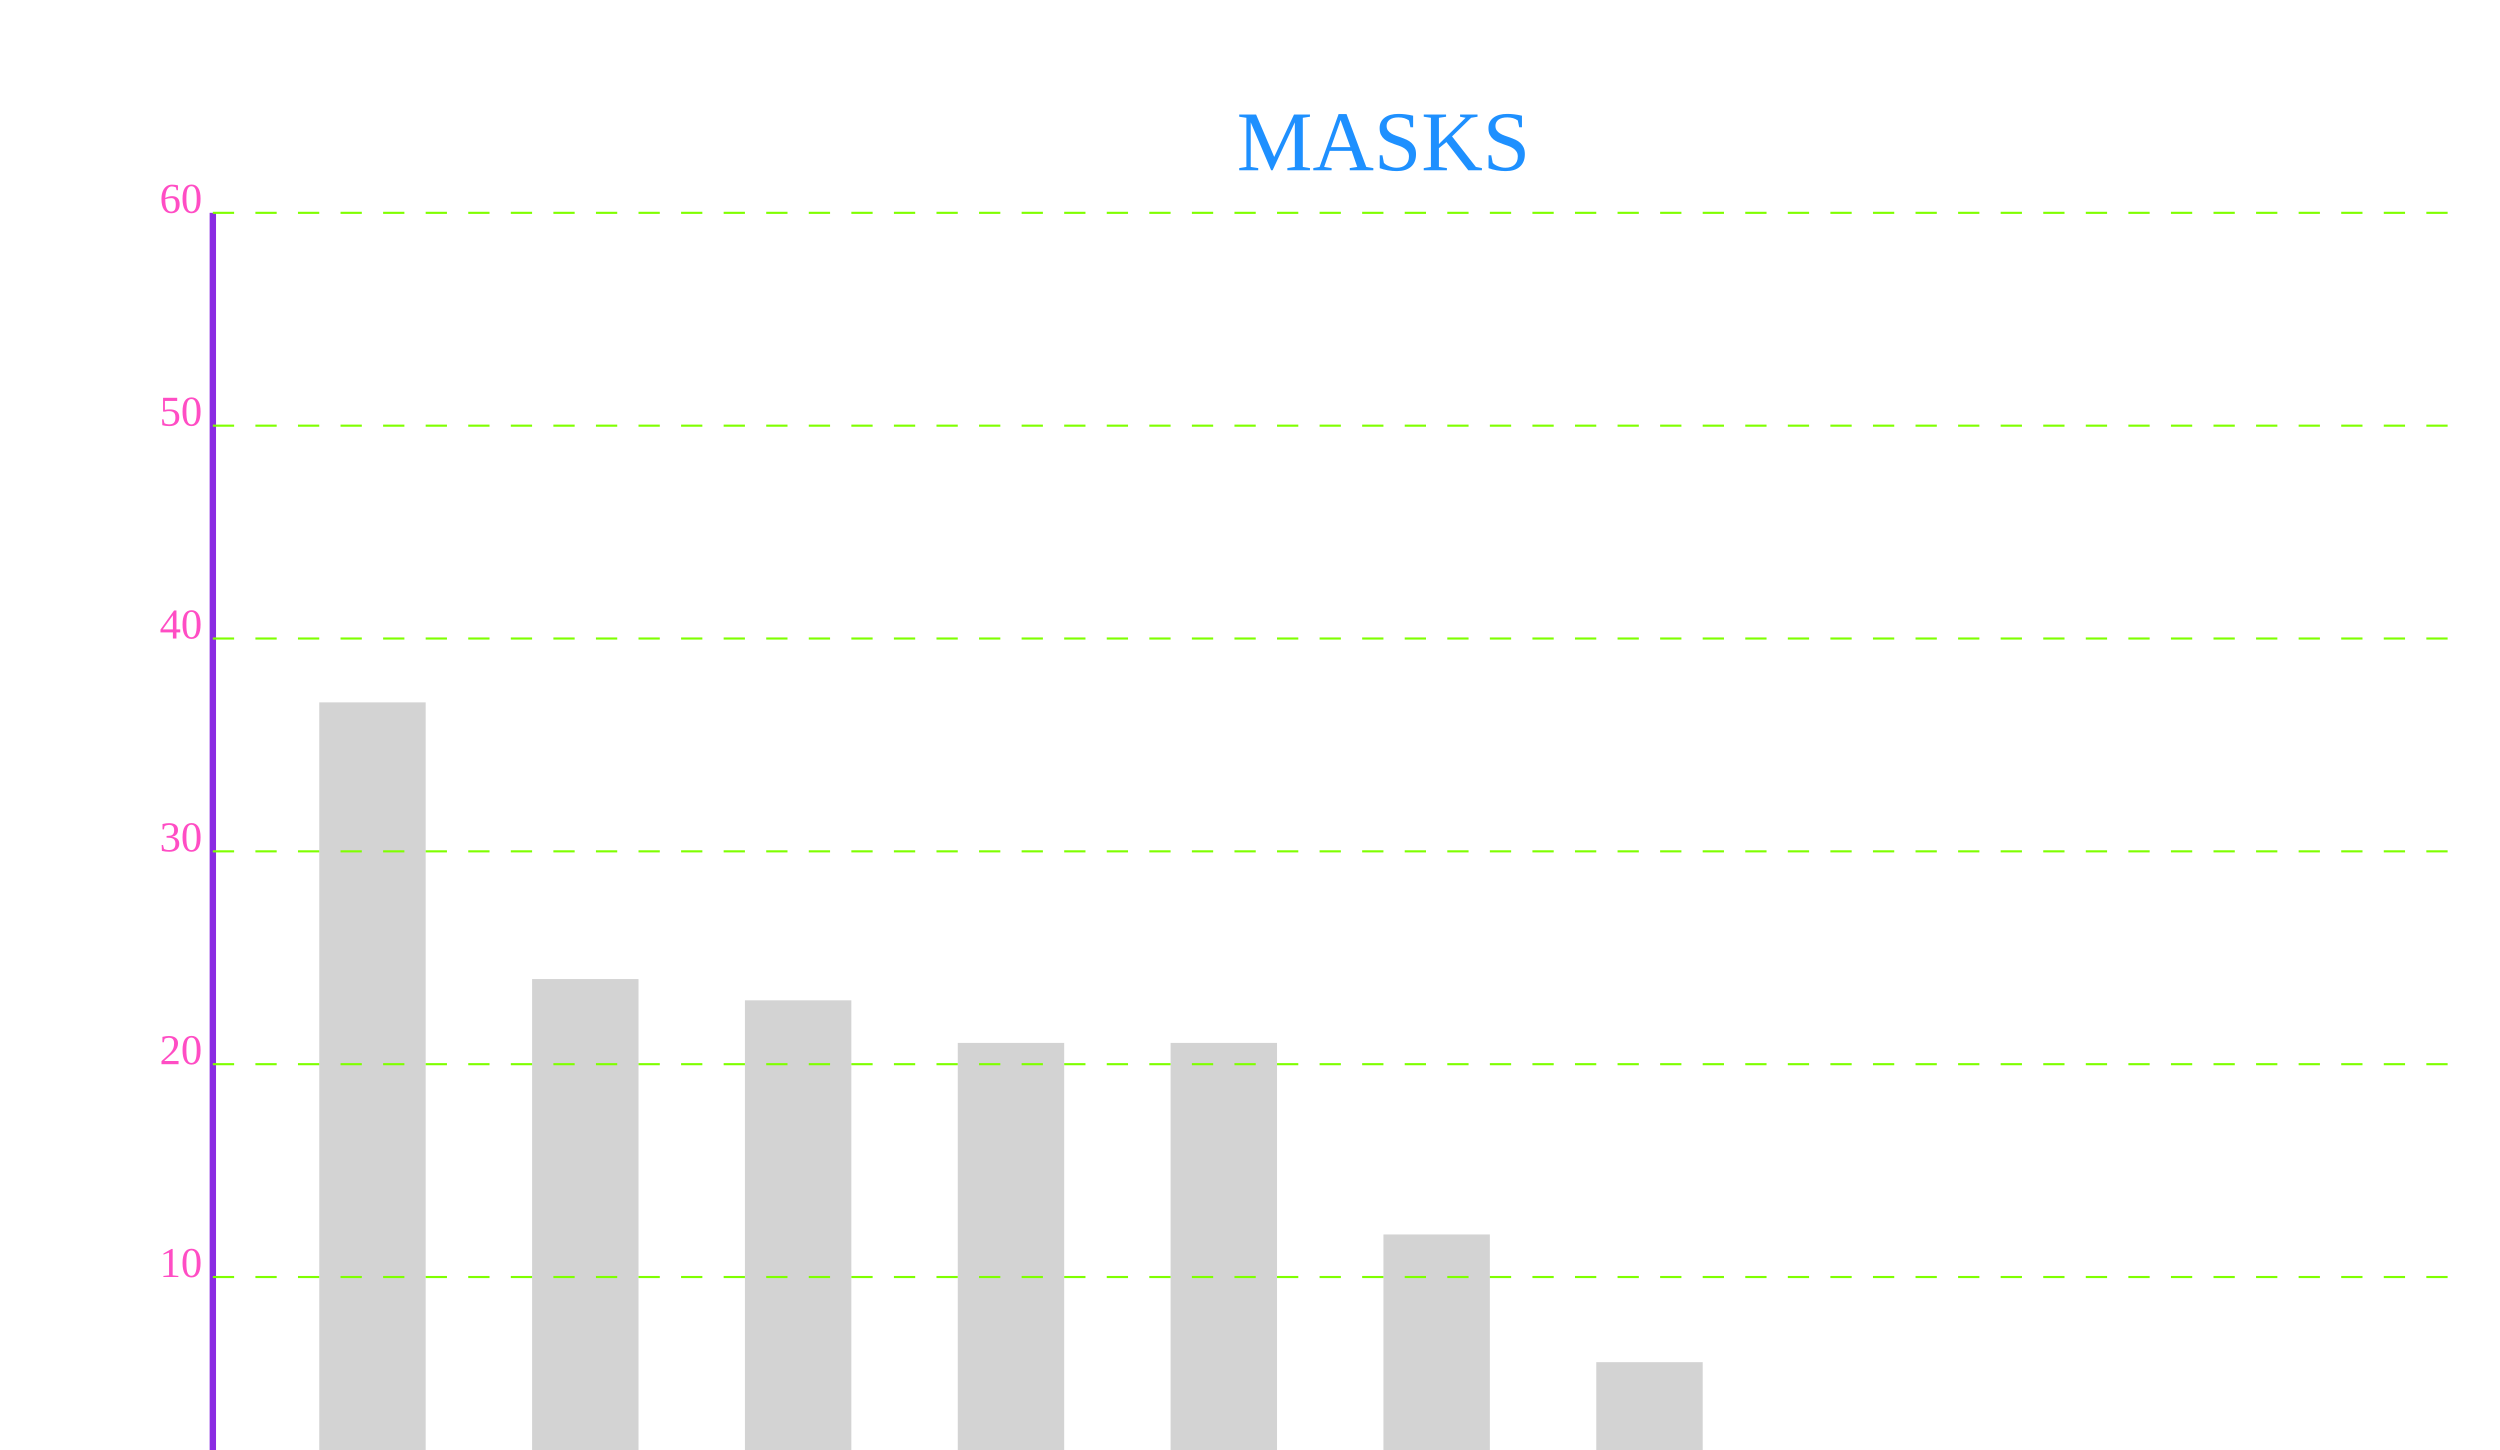
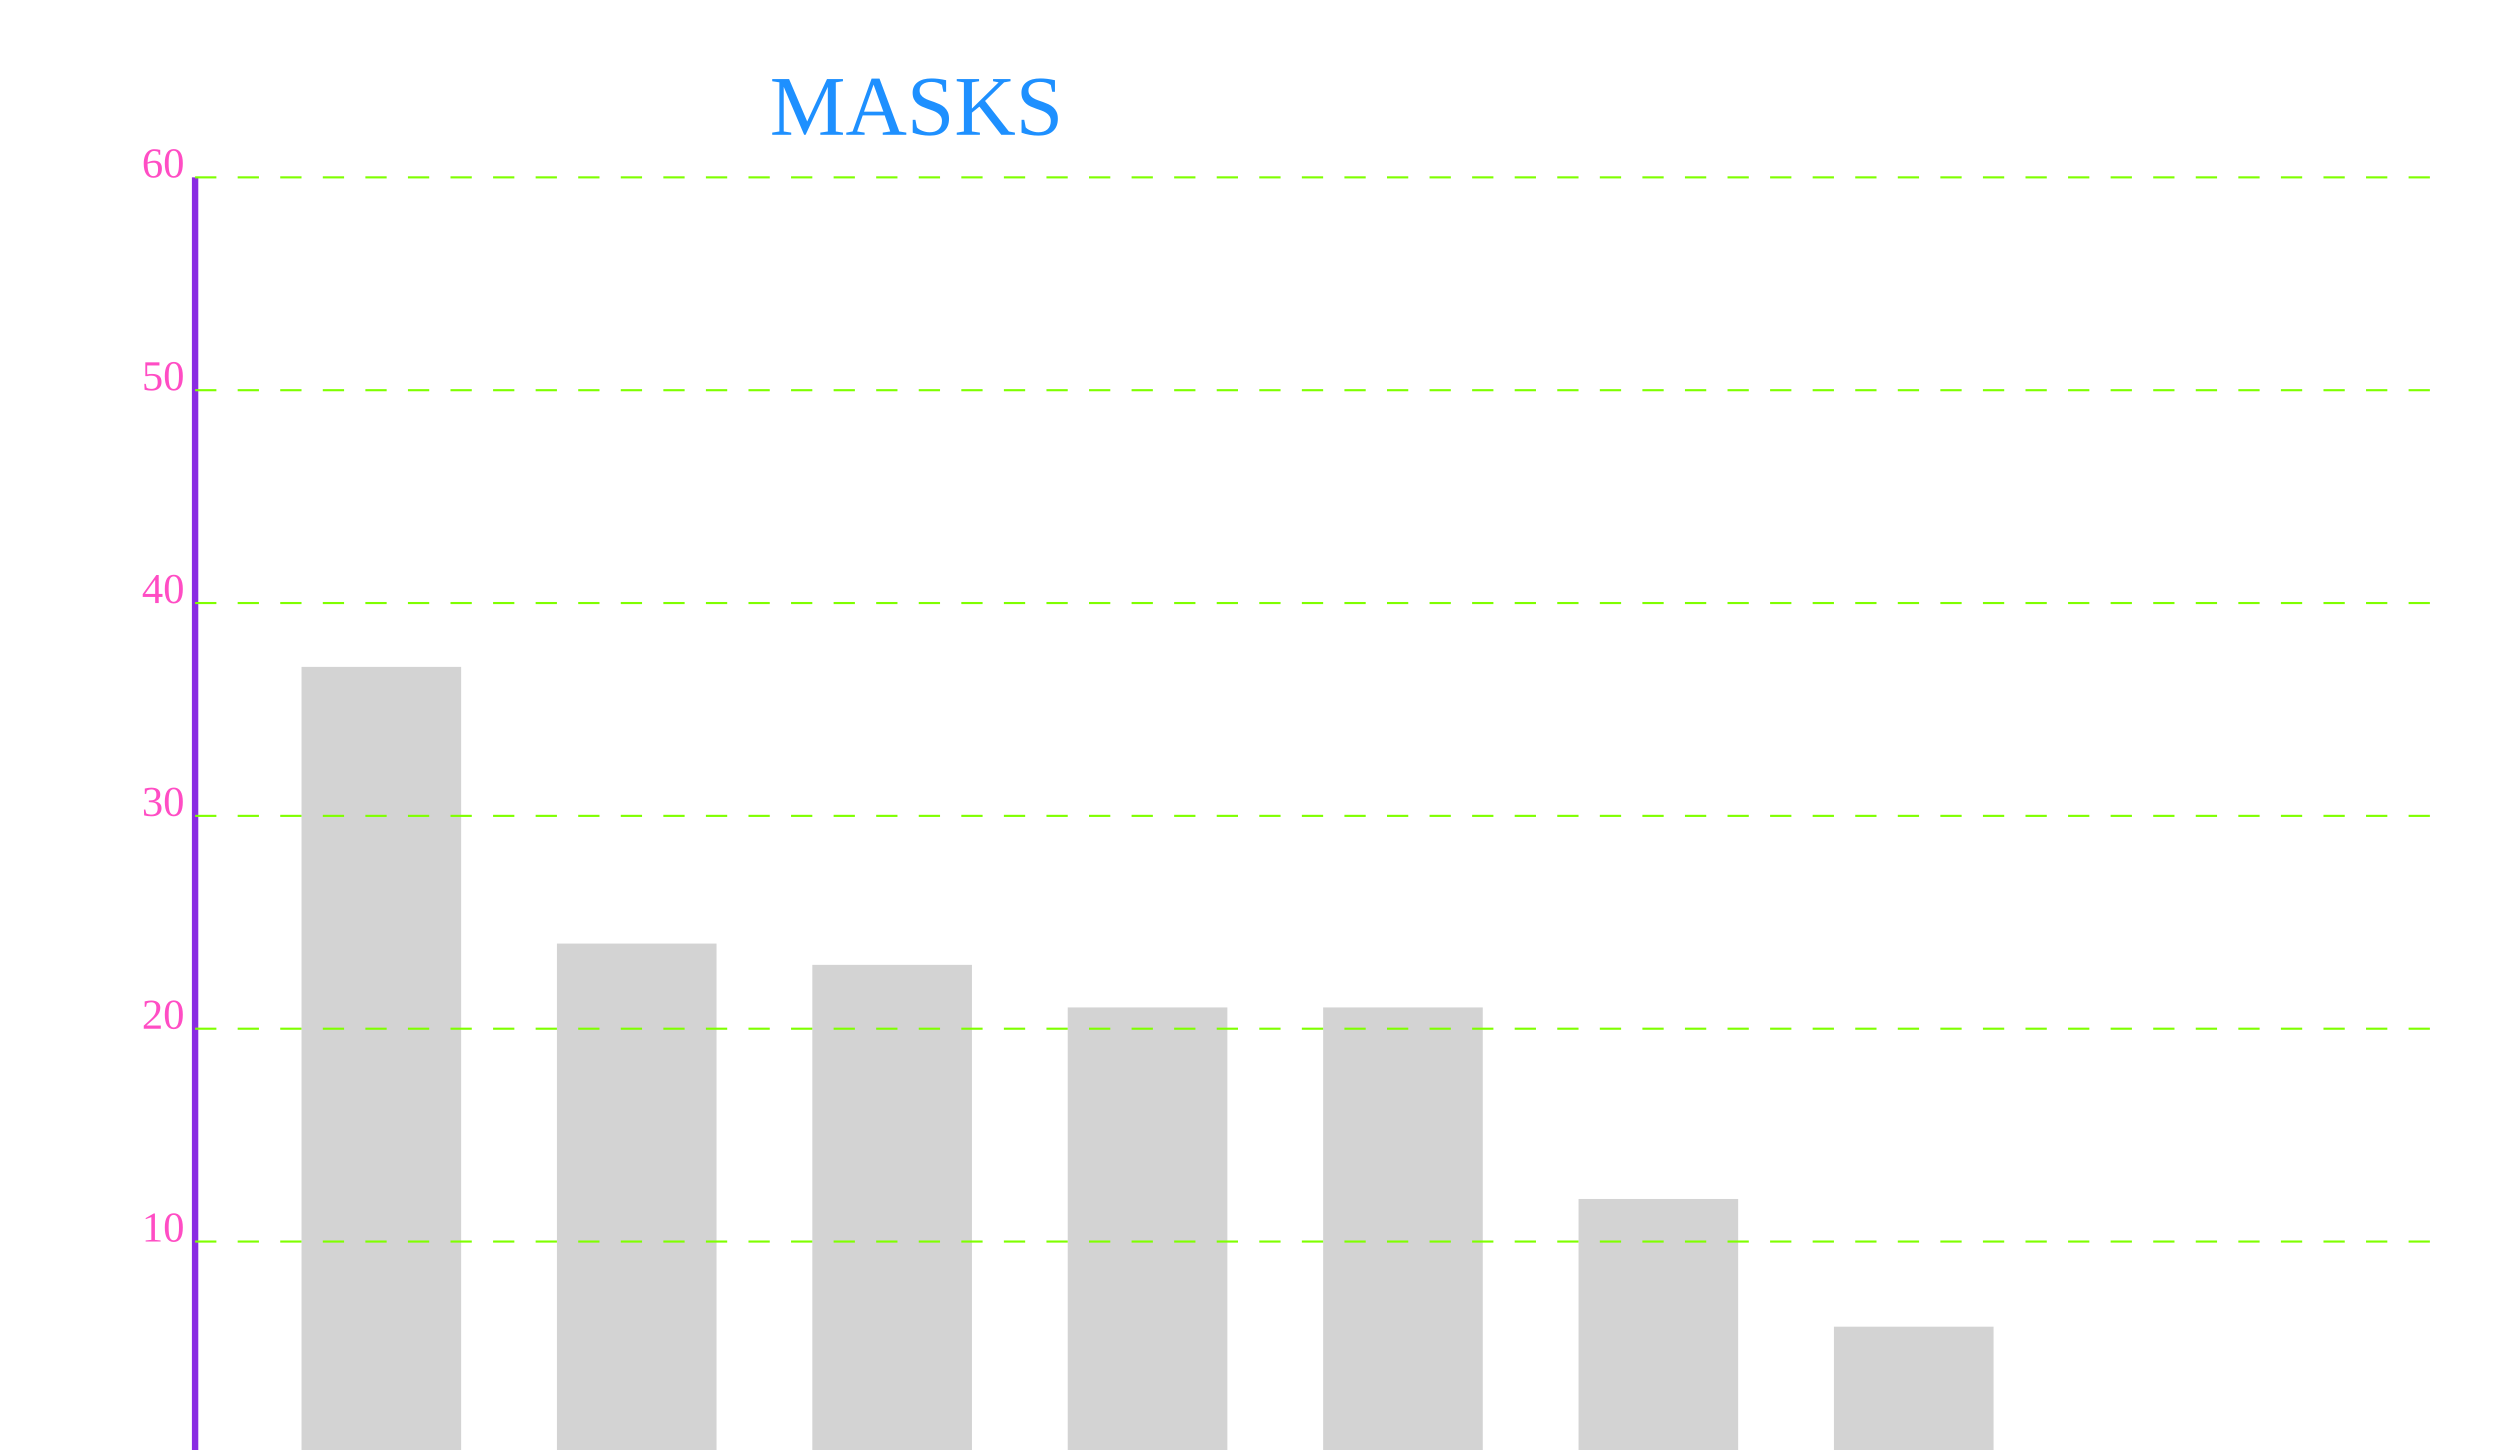
<svg xmlns="http://www.w3.org/2000/svg" width="100%" height="100%">
-   <g transform="translate(25, 350) scale(.5)">
-     <text x="600" y="-620" text-anchor="middle" fill="DodgerBlue" font-size="40">MASKS</text>
+   <g transform="translate(25, 410) scale(.6)">
+     <text x="320" y="-620" text-anchor="start" fill="DodgerBlue" font-size="40">MASKS</text>
    <line x1="50" y1="0" x2="1200" y2="0" stroke="BlueViolet" stroke-width="3" />
    <line x1="50" y1="0" x2="50" y2="-600" stroke="BlueViolet" stroke-width="3" />
    <g id="Robin">
      <text x="100 " y="30" text-anchor="start" font-size="22" fill="blue">Robin</text>
-       <rect x="100" y="-370" width="50" height="370" fill="lightgrey" />
+       <rect x="100" y="-370" width="75" height="370" fill="lightgrey" />
    </g>
    <g id="Slade">
-       <text x="200 " y="30" text-anchor="start" font-size="22" fill="blue">Slade</text>
-       <rect x="200" y="-240" width="50" height="240" fill="lightgrey" />
+       <text x="220 " y="30" text-anchor="start" font-size="22" fill="blue">Slade</text>
+       <rect x="220" y="-240" width="75" height="240" fill="lightgrey" />
    </g>
    <g id="Starfire">
-       <text x="300 " y="30" text-anchor="start" font-size="22" fill="blue">Starfire</text>
-       <rect x="300" y="-230" width="50" height="230" fill="lightgrey" />
+       <text x="340 " y="30" text-anchor="start" font-size="22" fill="blue">Starfire</text>
+       <rect x="340" y="-230" width="75" height="230" fill="lightgrey" />
    </g>
    <g id="Cyborg">
-       <text x="400 " y="30" text-anchor="start" font-size="22" fill="blue">Cyborg</text>
-       <rect x="400" y="-210" width="50" height="210" fill="lightgrey" />
+       <text x="460 " y="30" text-anchor="start" font-size="22" fill="blue">Cyborg</text>
+       <rect x="460" y="-210" width="75" height="210" fill="lightgrey" />
    </g>
    <g id="BeastBoy">
-       <text x="500 " y="30" text-anchor="start" font-size="22" fill="blue">Beast Boy</text>
-       <rect x="500" y="-210" width="50" height="210" fill="lightgrey" />
+       <text x="580 " y="30" text-anchor="start" font-size="22" fill="blue">Beast Boy</text>
+       <rect x="580" y="-210" width="75" height="210" fill="lightgrey" />
    </g>
    <g id="RedX">
-       <text x="600 " y="30" text-anchor="start" font-size="22" fill="blue">Red X</text>
-       <rect x="600" y="-120" width="50" height="120" fill="lightgrey" />
+       <text x="700 " y="30" text-anchor="start" font-size="22" fill="blue">Red X</text>
+       <rect x="700" y="-120" width="75" height="120" fill="lightgrey" />
    </g>
    <g id="Raven">
-       <text x="700 " y="30" text-anchor="start" font-size="22" fill="blue">Raven</text>
-       <rect x="700" y="-60" width="50" height="60" fill="lightgrey" />
+       <text x="820 " y="30" text-anchor="start" font-size="22" fill="blue">Raven</text>
+       <rect x="820" y="-60" width="75" height="60" fill="lightgrey" />
    </g>
    <text x="35" y="-100" fill="#ff4dc4" text-anchor="middle" font-size="20">10</text>
    <line x1="50" y1="-100" x2="1100" y2="-100" stroke="Chartreuse" stroke-dasharray="10" />
    <text x="35" y="-200" fill="#ff4dc4" text-anchor="middle" font-size="20">20</text>
    <line x1="50" y1="-200" x2="1100" y2="-200" stroke="Chartreuse" stroke-dasharray="10" />
    <text x="35" y="-300" fill="#ff4dc4" text-anchor="middle" font-size="20">30</text>
    <line x1="50" y1="-300" x2="1100" y2="-300" stroke="Chartreuse" stroke-dasharray="10" />
    <text x="35" y="-400" fill="#ff4dc4" text-anchor="middle" font-size="20">40</text>
    <line x1="50" y1="-400" x2="1100" y2="-400" stroke="Chartreuse" stroke-dasharray="10" />
    <text x="35" y="-500" fill="#ff4dc4" text-anchor="middle" font-size="20">50</text>
    <line x1="50" y1="-500" x2="1100" y2="-500" stroke="Chartreuse" stroke-dasharray="10" />
    <text x="35" y="-600" fill="#ff4dc4" text-anchor="middle" font-size="20">60</text>
    <line x1="50" y1="-600" x2="1100" y2="-600" stroke="Chartreuse" stroke-dasharray="10" />
  </g>
</svg>
